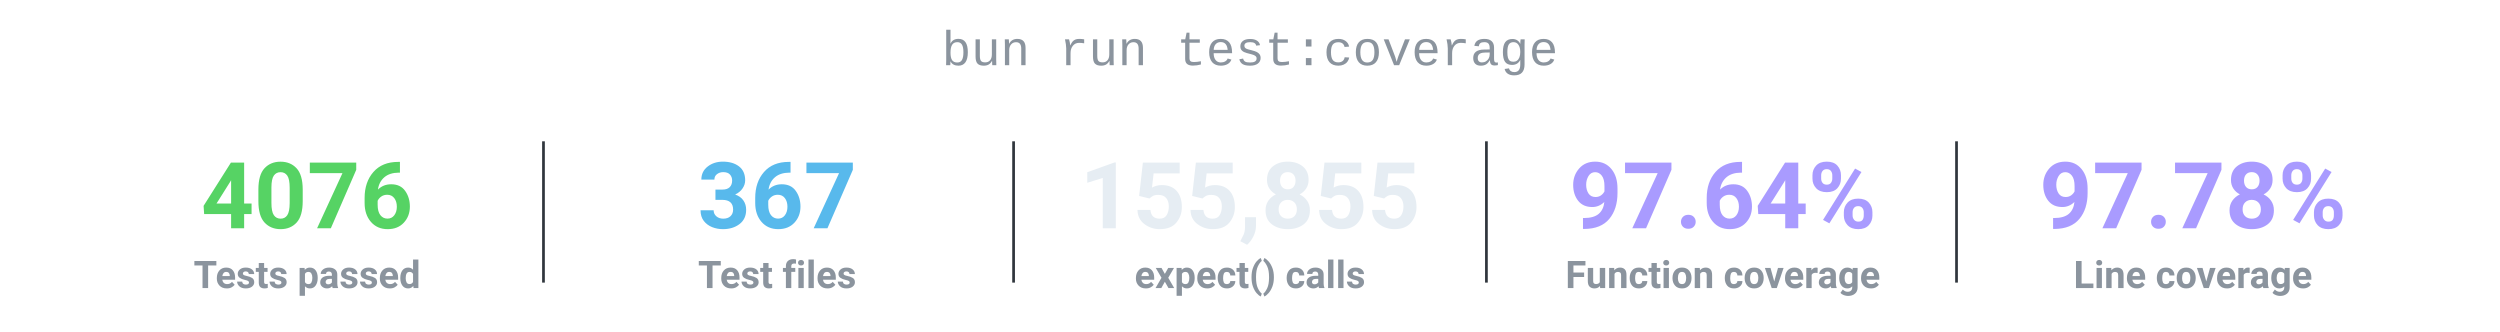
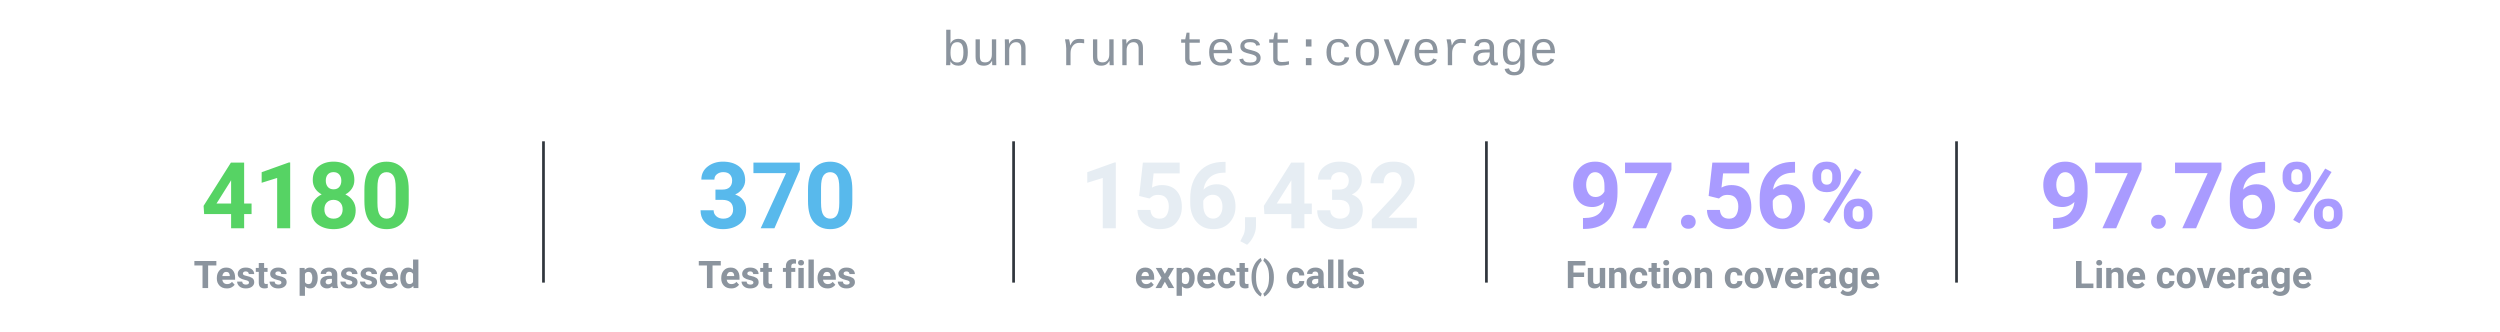
- <svg xmlns="http://www.w3.org/2000/svg" viewBox="0 0 920 122" width="920" height="122" role="img" aria-label="bun run test:coverage — 4076 tests passed, 367 test files, 155,855 expect() calls, 97.64% function coverage, 97.78% line coverage">
+ <svg xmlns="http://www.w3.org/2000/svg" viewBox="0 0 920 122" width="920" height="122" role="img" aria-label="bun run test:coverage — 4180 tests passed, 370 test files, 156,432 expect() calls, 97.56% function coverage, 97.76% line coverage">
  <style>
    .cmd { font-family: ui-monospace, SFMono-Regular, 'SF Mono', Menlo, Consolas, 'Liberation Mono', monospace; font-weight: 500; font-size: 18px; }
    .val { font-family: system-ui, -apple-system, BlinkMacSystemFont, 'Segoe UI', Roboto, sans-serif; font-weight: 700; font-size: 34px; }
    .lbl { font-family: system-ui, -apple-system, BlinkMacSystemFont, 'Segoe UI', Roboto, sans-serif; font-weight: 600; font-size: 14px; }
  </style>
  <text x="460" y="24" text-anchor="middle" class="cmd" fill="#8b949e">bun run test:coverage</text>
  <line x1="200" y1="52" x2="200" y2="104" stroke="#30363d" stroke-width="1" />
  <line x1="373" y1="52" x2="373" y2="104" stroke="#30363d" stroke-width="1" />
  <line x1="547" y1="52" x2="547" y2="104" stroke="#30363d" stroke-width="1" />
  <line x1="720" y1="52" x2="720" y2="104" stroke="#30363d" stroke-width="1" />
-   <text x="113" y="84" text-anchor="middle" class="val" fill="#56d364">4076</text>
+   <text x="113" y="84" text-anchor="middle" class="val" fill="#56d364">4180</text>
  <text x="113" y="106" text-anchor="middle" class="lbl" fill="#8b949e">Tests passed</text>
-   <text x="286" y="84" text-anchor="middle" class="val" fill="#58b9ec">367</text>
+   <text x="286" y="84" text-anchor="middle" class="val" fill="#58b9ec">370</text>
  <text x="286" y="106" text-anchor="middle" class="lbl" fill="#8b949e">Test files</text>
-   <text x="460" y="84" text-anchor="middle" class="val" fill="#e6edf3">155,855</text>
+   <text x="460" y="84" text-anchor="middle" class="val" fill="#e6edf3">156,432</text>
  <text x="460" y="106" text-anchor="middle" class="lbl" fill="#8b949e">expect() calls</text>
-   <text x="634" y="84" text-anchor="middle" class="val" fill="#a99bff">97.64%</text>
+   <text x="634" y="84" text-anchor="middle" class="val" fill="#a99bff">97.56%</text>
  <text x="634" y="106" text-anchor="middle" class="lbl" fill="#8b949e">Function coverage</text>
-   <text x="807" y="84" text-anchor="middle" class="val" fill="#a99bff">97.78%</text>
+   <text x="807" y="84" text-anchor="middle" class="val" fill="#a99bff">97.76%</text>
  <text x="807" y="106" text-anchor="middle" class="lbl" fill="#8b949e">Line coverage</text>
</svg>
